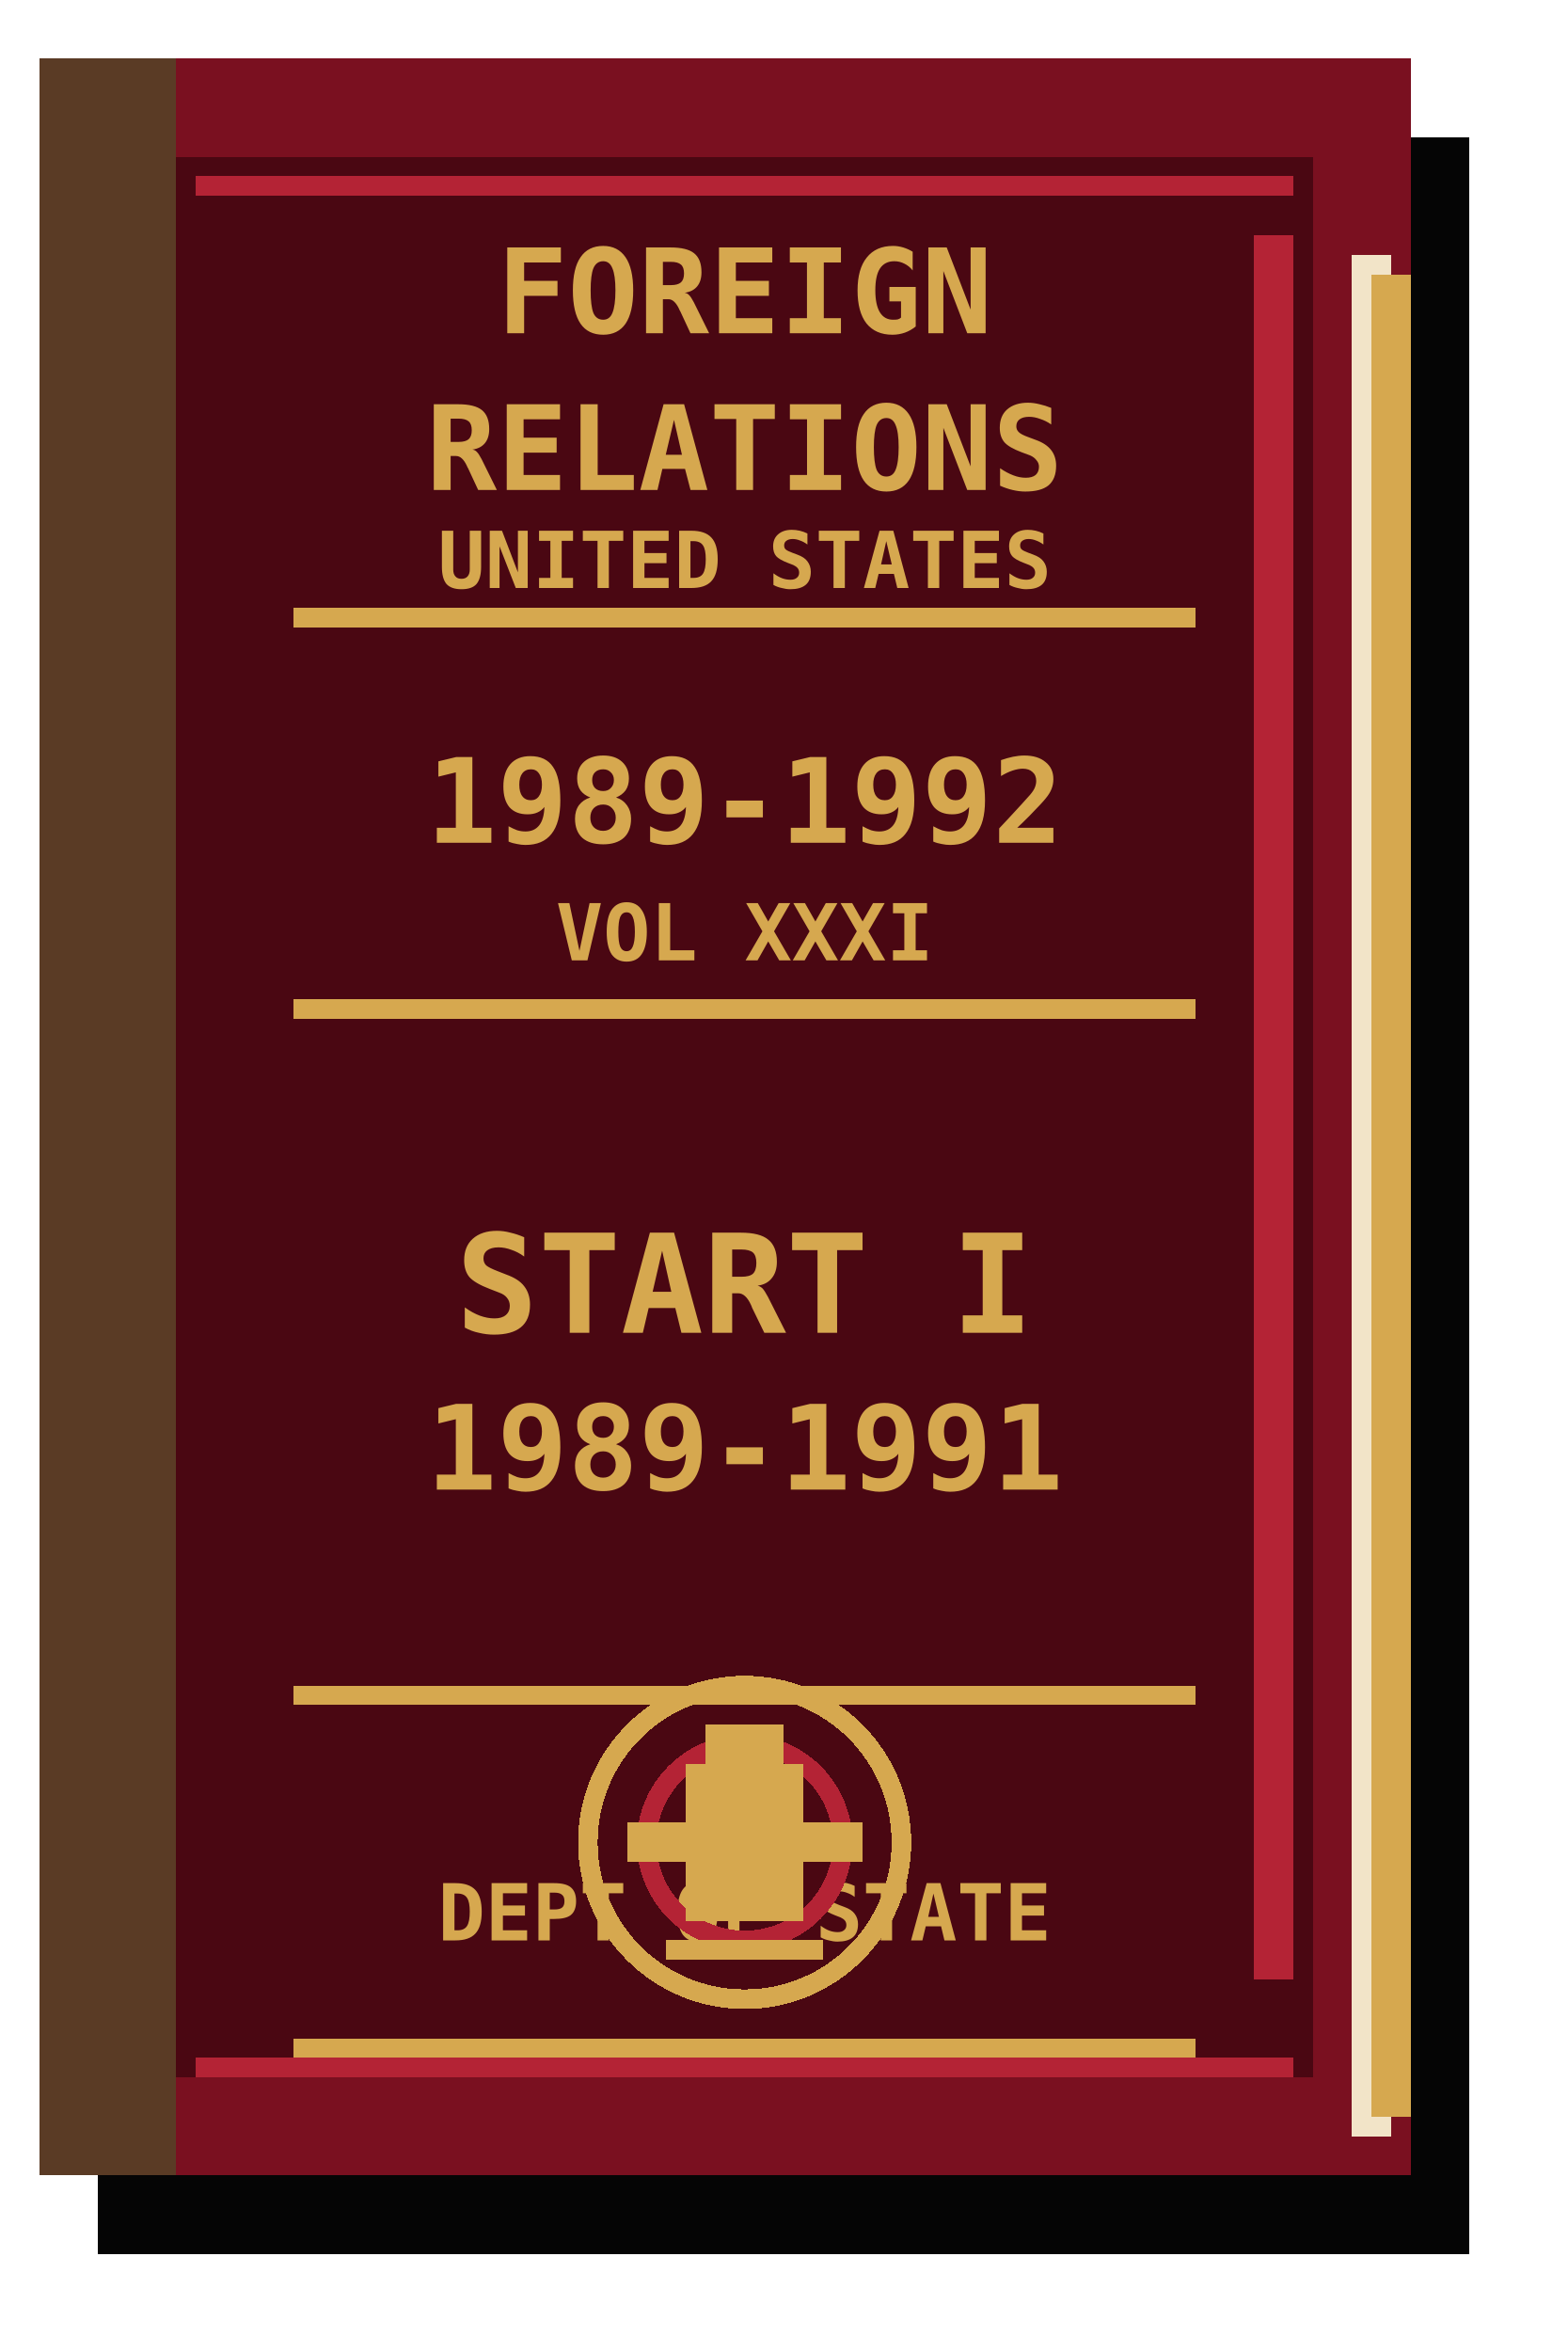
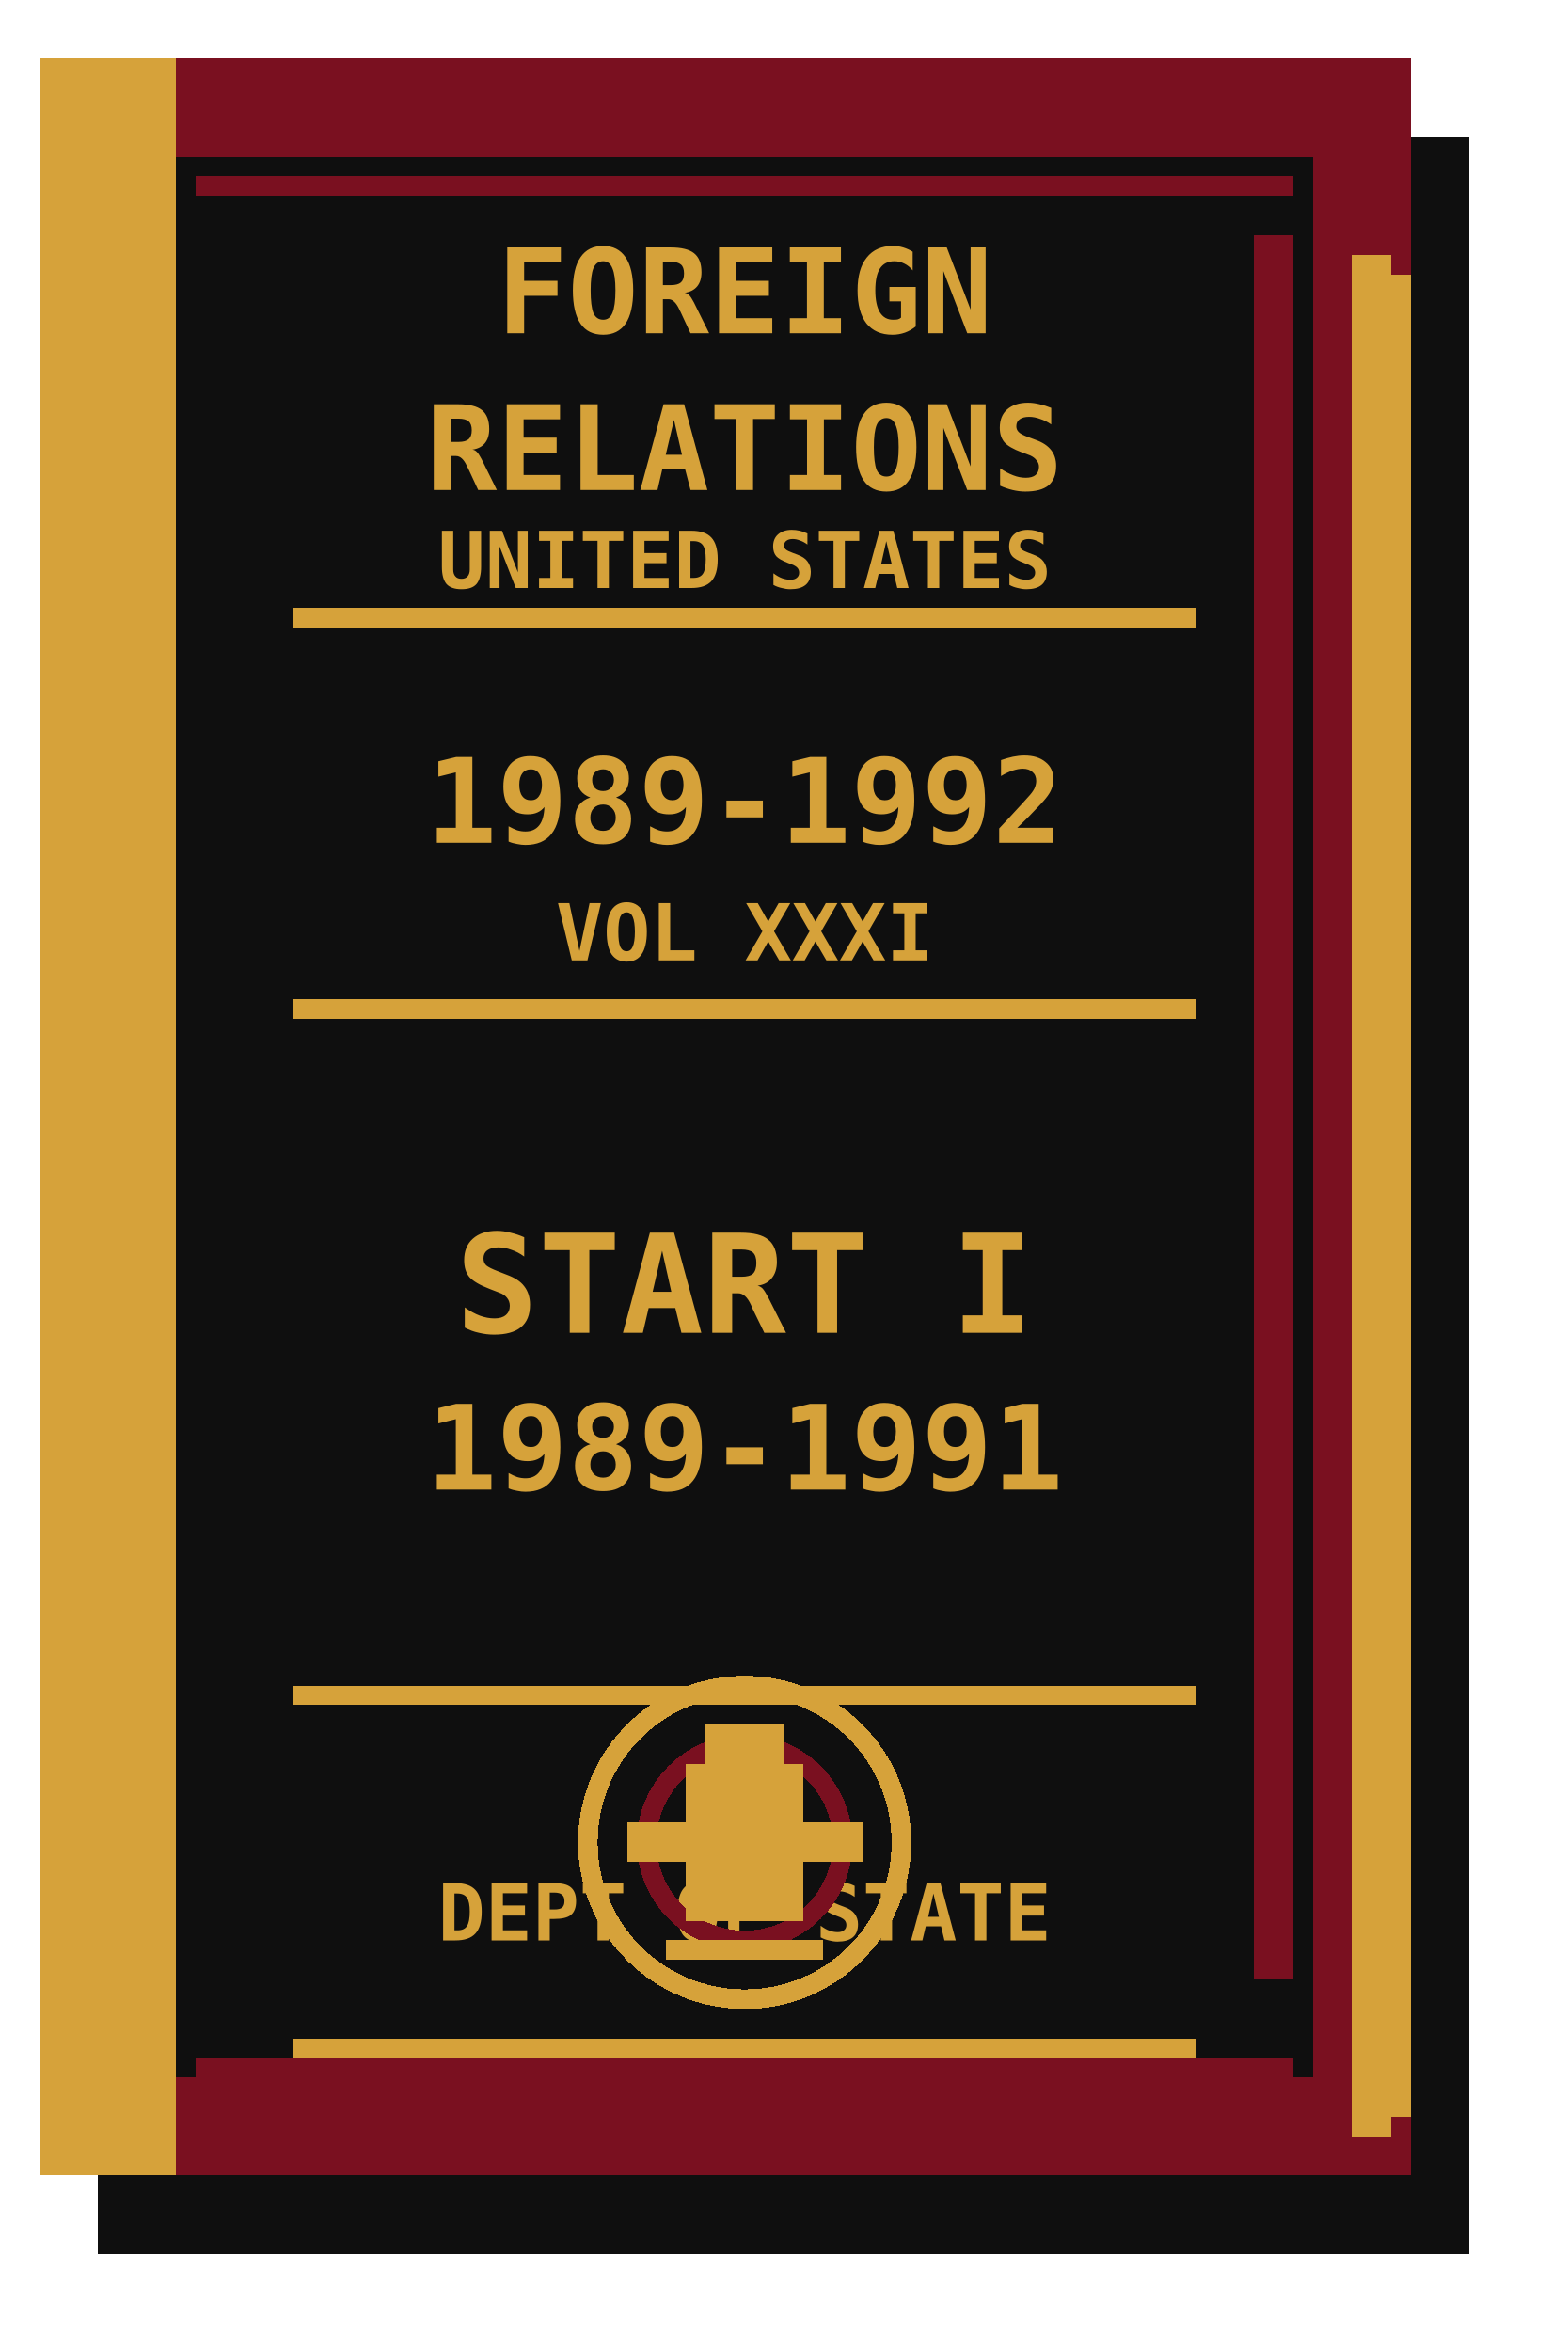
<svg xmlns="http://www.w3.org/2000/svg" width="80" height="120" viewBox="0 0 80 120" shape-rendering="crispEdges">
  <rect width="80" height="120" fill="none" />
-   <rect x="5" y="7" width="70" height="108" fill="#050505" />
+   <rect x="5" y="7" width="70" height="108" fill="#0F0F0F" />
  <rect x="2" y="3" width="70" height="108" fill="#7A1020" />
-   <rect x="2" y="3" width="7" height="108" fill="#5A3B25" />
-   <rect x="9" y="8" width="58" height="98" fill="#4A0712" />
-   <rect x="10" y="9" width="56" height="1" fill="#B42335" />
-   <rect x="10" y="105" width="56" height="1" fill="#B42335" />
-   <rect x="15" y="31" width="46" height="1" fill="#D6A84F" />
-   <rect x="15" y="51" width="46" height="1" fill="#D6A84F" />
-   <rect x="15" y="86" width="46" height="1" fill="#D6A84F" />
-   <rect x="15" y="104" width="46" height="1" fill="#D6A84F" />
-   <rect x="64" y="12" width="2" height="89" fill="#B42335" />
-   <rect x="69" y="13" width="2" height="96" fill="#F2E4C8" />
-   <rect x="70" y="14" width="2" height="94" fill="#D6A84F" />
-   <g fill="#D6A84F" font-family="monospace" font-weight="700" text-anchor="middle">
+   <rect x="2" y="3" width="7" height="108" fill="#D6A23A" />
+   <rect x="9" y="8" width="58" height="98" fill="#0F0F0F" />
+   <rect x="10" y="9" width="56" height="1" fill="#7A1020" />
+   <rect x="10" y="105" width="56" height="1" fill="#7A1020" />
+   <rect x="15" y="31" width="46" height="1" fill="#D6A23A" />
+   <rect x="15" y="51" width="46" height="1" fill="#D6A23A" />
+   <rect x="15" y="86" width="46" height="1" fill="#D6A23A" />
+   <rect x="15" y="104" width="46" height="1" fill="#D6A23A" />
+   <rect x="64" y="12" width="2" height="89" fill="#7A1020" />
+   <rect x="69" y="13" width="2" height="96" fill="#D6A23A" />
+   <rect x="70" y="14" width="2" height="94" fill="#D6A23A" />
+   <g fill="#D6A23A" font-family="monospace" font-weight="700" text-anchor="middle">
    <text x="38" y="17" font-size="6">FOREIGN</text>
    <text x="38" y="25" font-size="6">RELATIONS</text>
    <text x="38" y="30" font-size="4">UNITED STATES</text>
    <text x="38" y="43" font-size="6">1989-1992</text>
    <text x="38" y="49" font-size="4">VOL XXXI</text>
    <text x="38" y="68" font-size="7">START I</text>
    <text x="38" y="76" font-size="6">1989-1991</text>
    <text x="38" y="99" font-size="4">DEPT OF STATE</text>
  </g>
-   <circle cx="38" cy="94" r="8" fill="none" stroke="#D6A84F" stroke-width="1" />
-   <circle cx="38" cy="94" r="5" fill="none" stroke="#B42335" stroke-width="1" />
-   <rect x="35" y="90" width="6" height="8" fill="#D6A84F" />
-   <rect x="32" y="93" width="3" height="2" fill="#D6A84F" />
-   <rect x="41" y="93" width="3" height="2" fill="#D6A84F" />
-   <rect x="36" y="88" width="4" height="2" fill="#D6A84F" />
-   <rect x="34" y="99" width="8" height="1" fill="#D6A84F" />
+   <circle cx="38" cy="94" r="8" fill="none" stroke="#D6A23A" stroke-width="1" />
+   <circle cx="38" cy="94" r="5" fill="none" stroke="#7A1020" stroke-width="1" />
+   <rect x="35" y="90" width="6" height="8" fill="#D6A23A" />
+   <rect x="32" y="93" width="3" height="2" fill="#D6A23A" />
+   <rect x="41" y="93" width="3" height="2" fill="#D6A23A" />
+   <rect x="36" y="88" width="4" height="2" fill="#D6A23A" />
+   <rect x="34" y="99" width="8" height="1" fill="#D6A23A" />
</svg>
